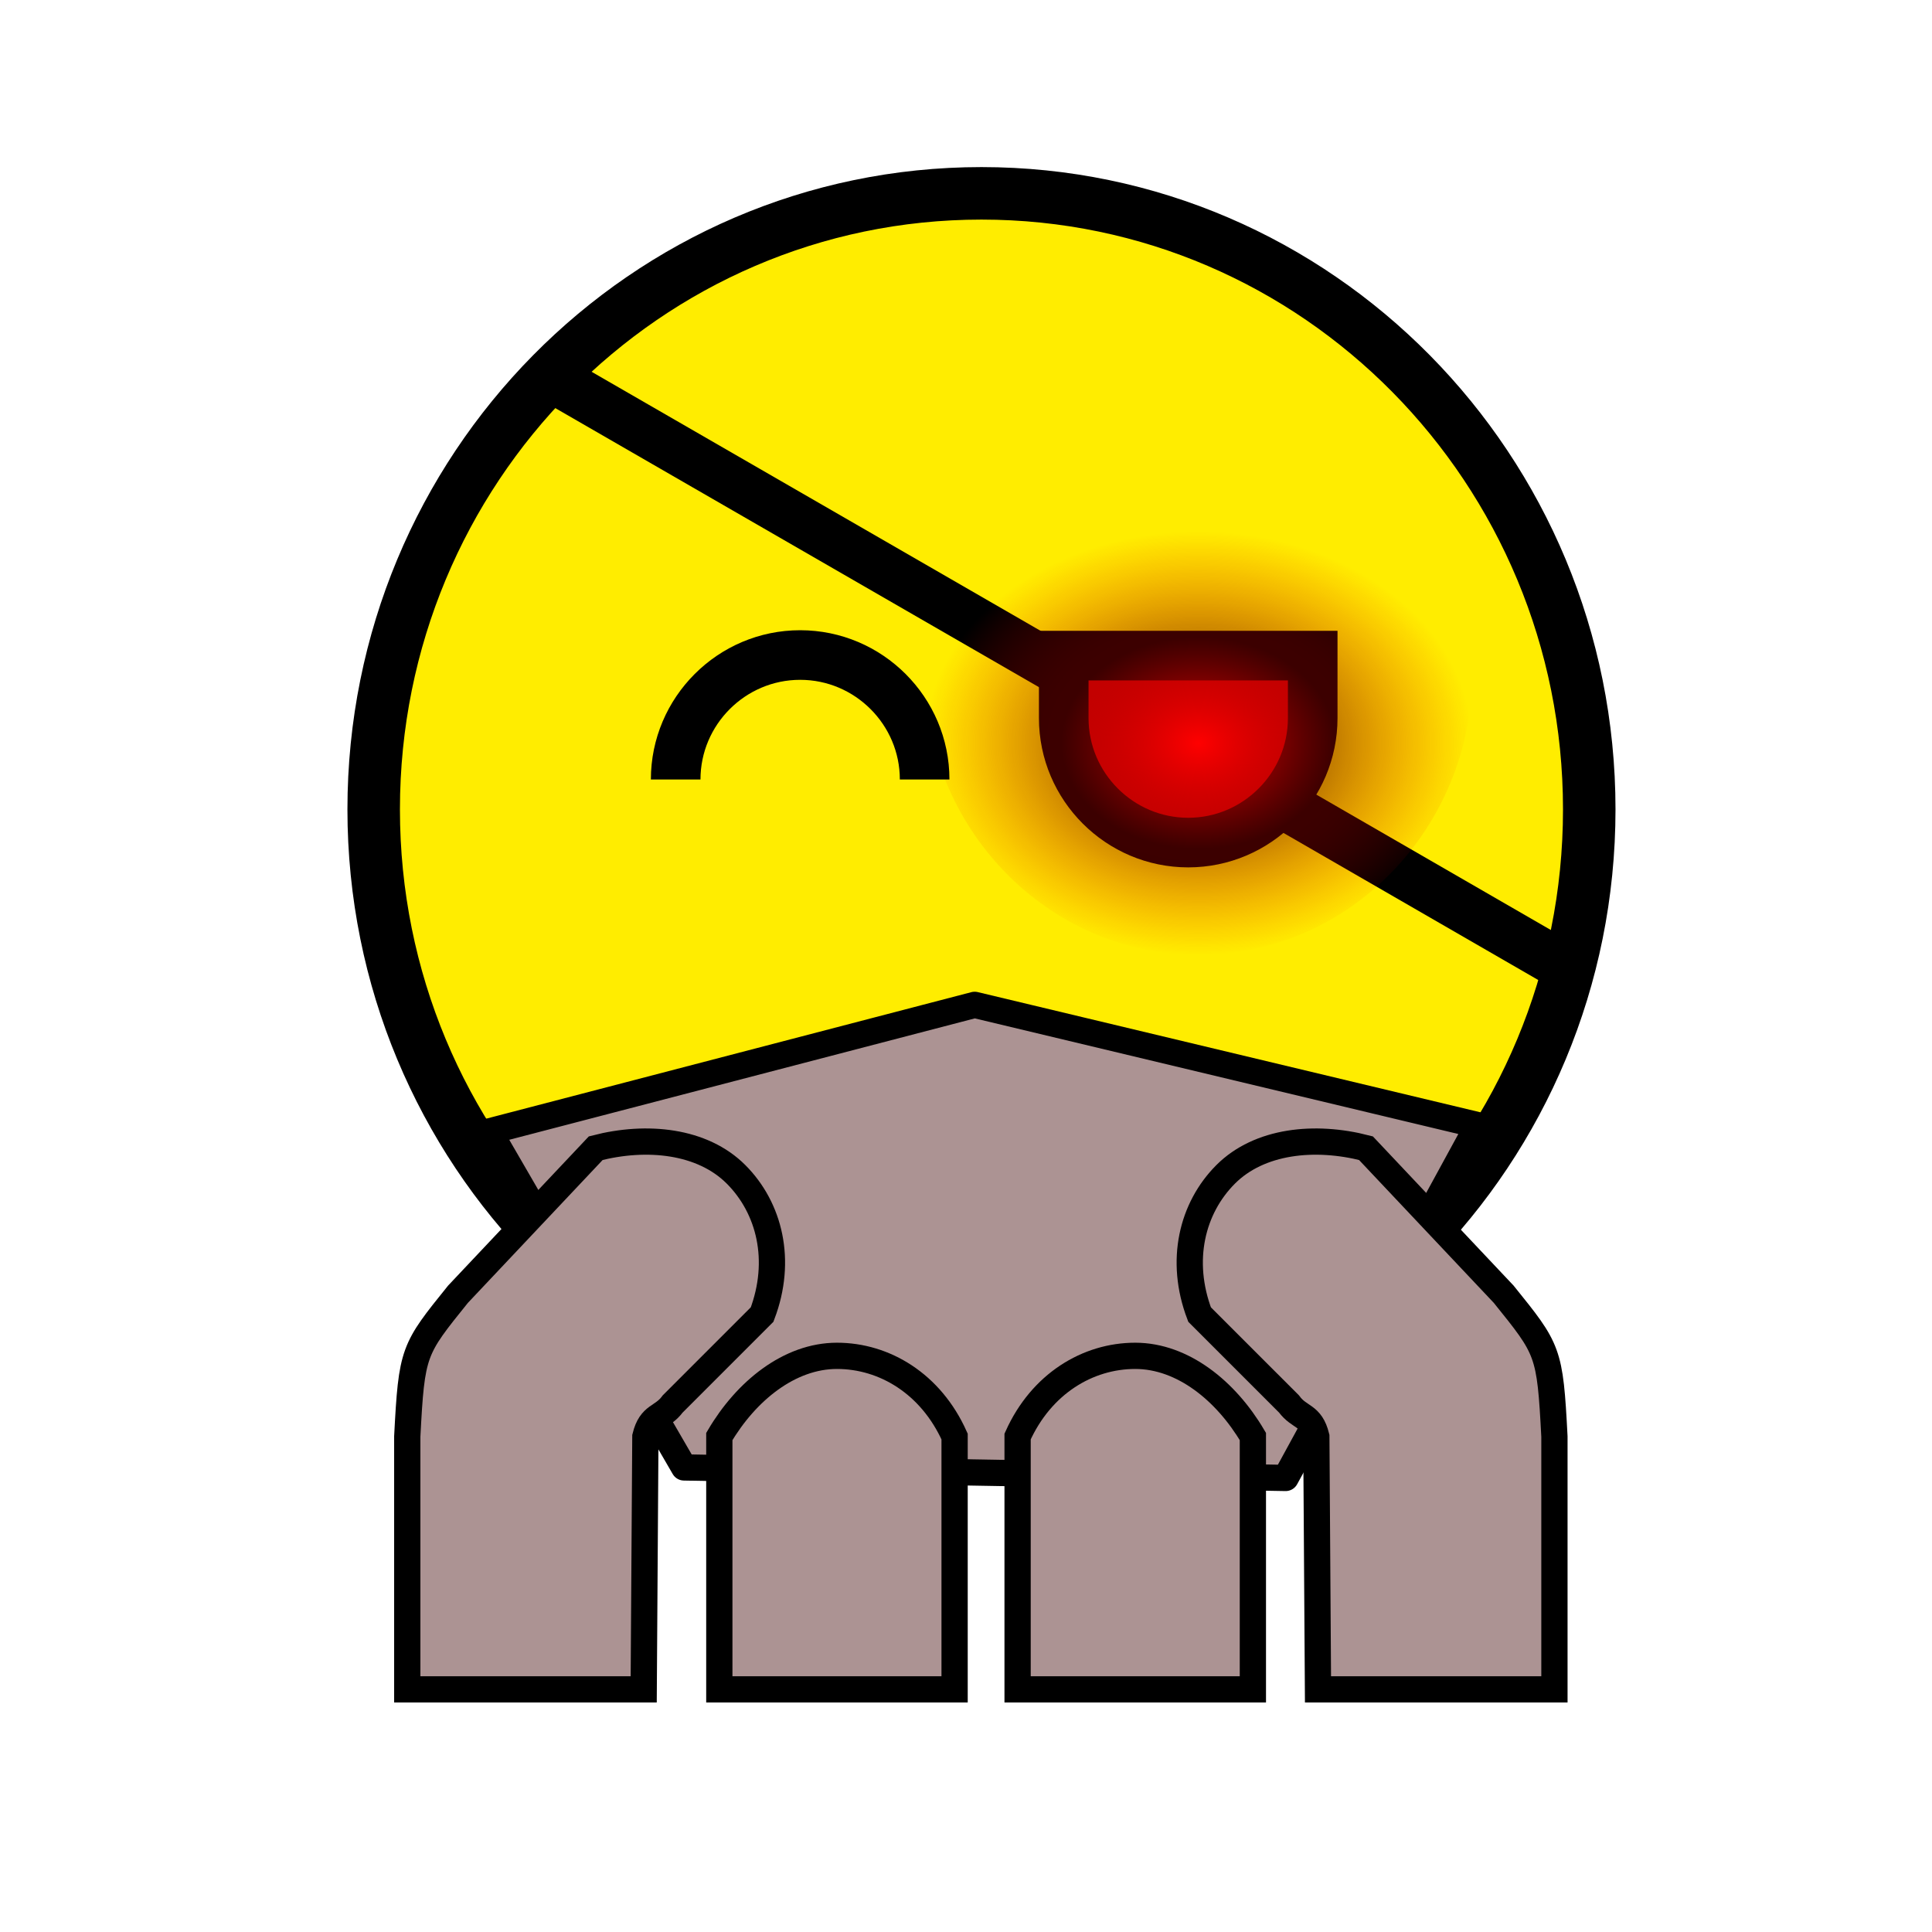
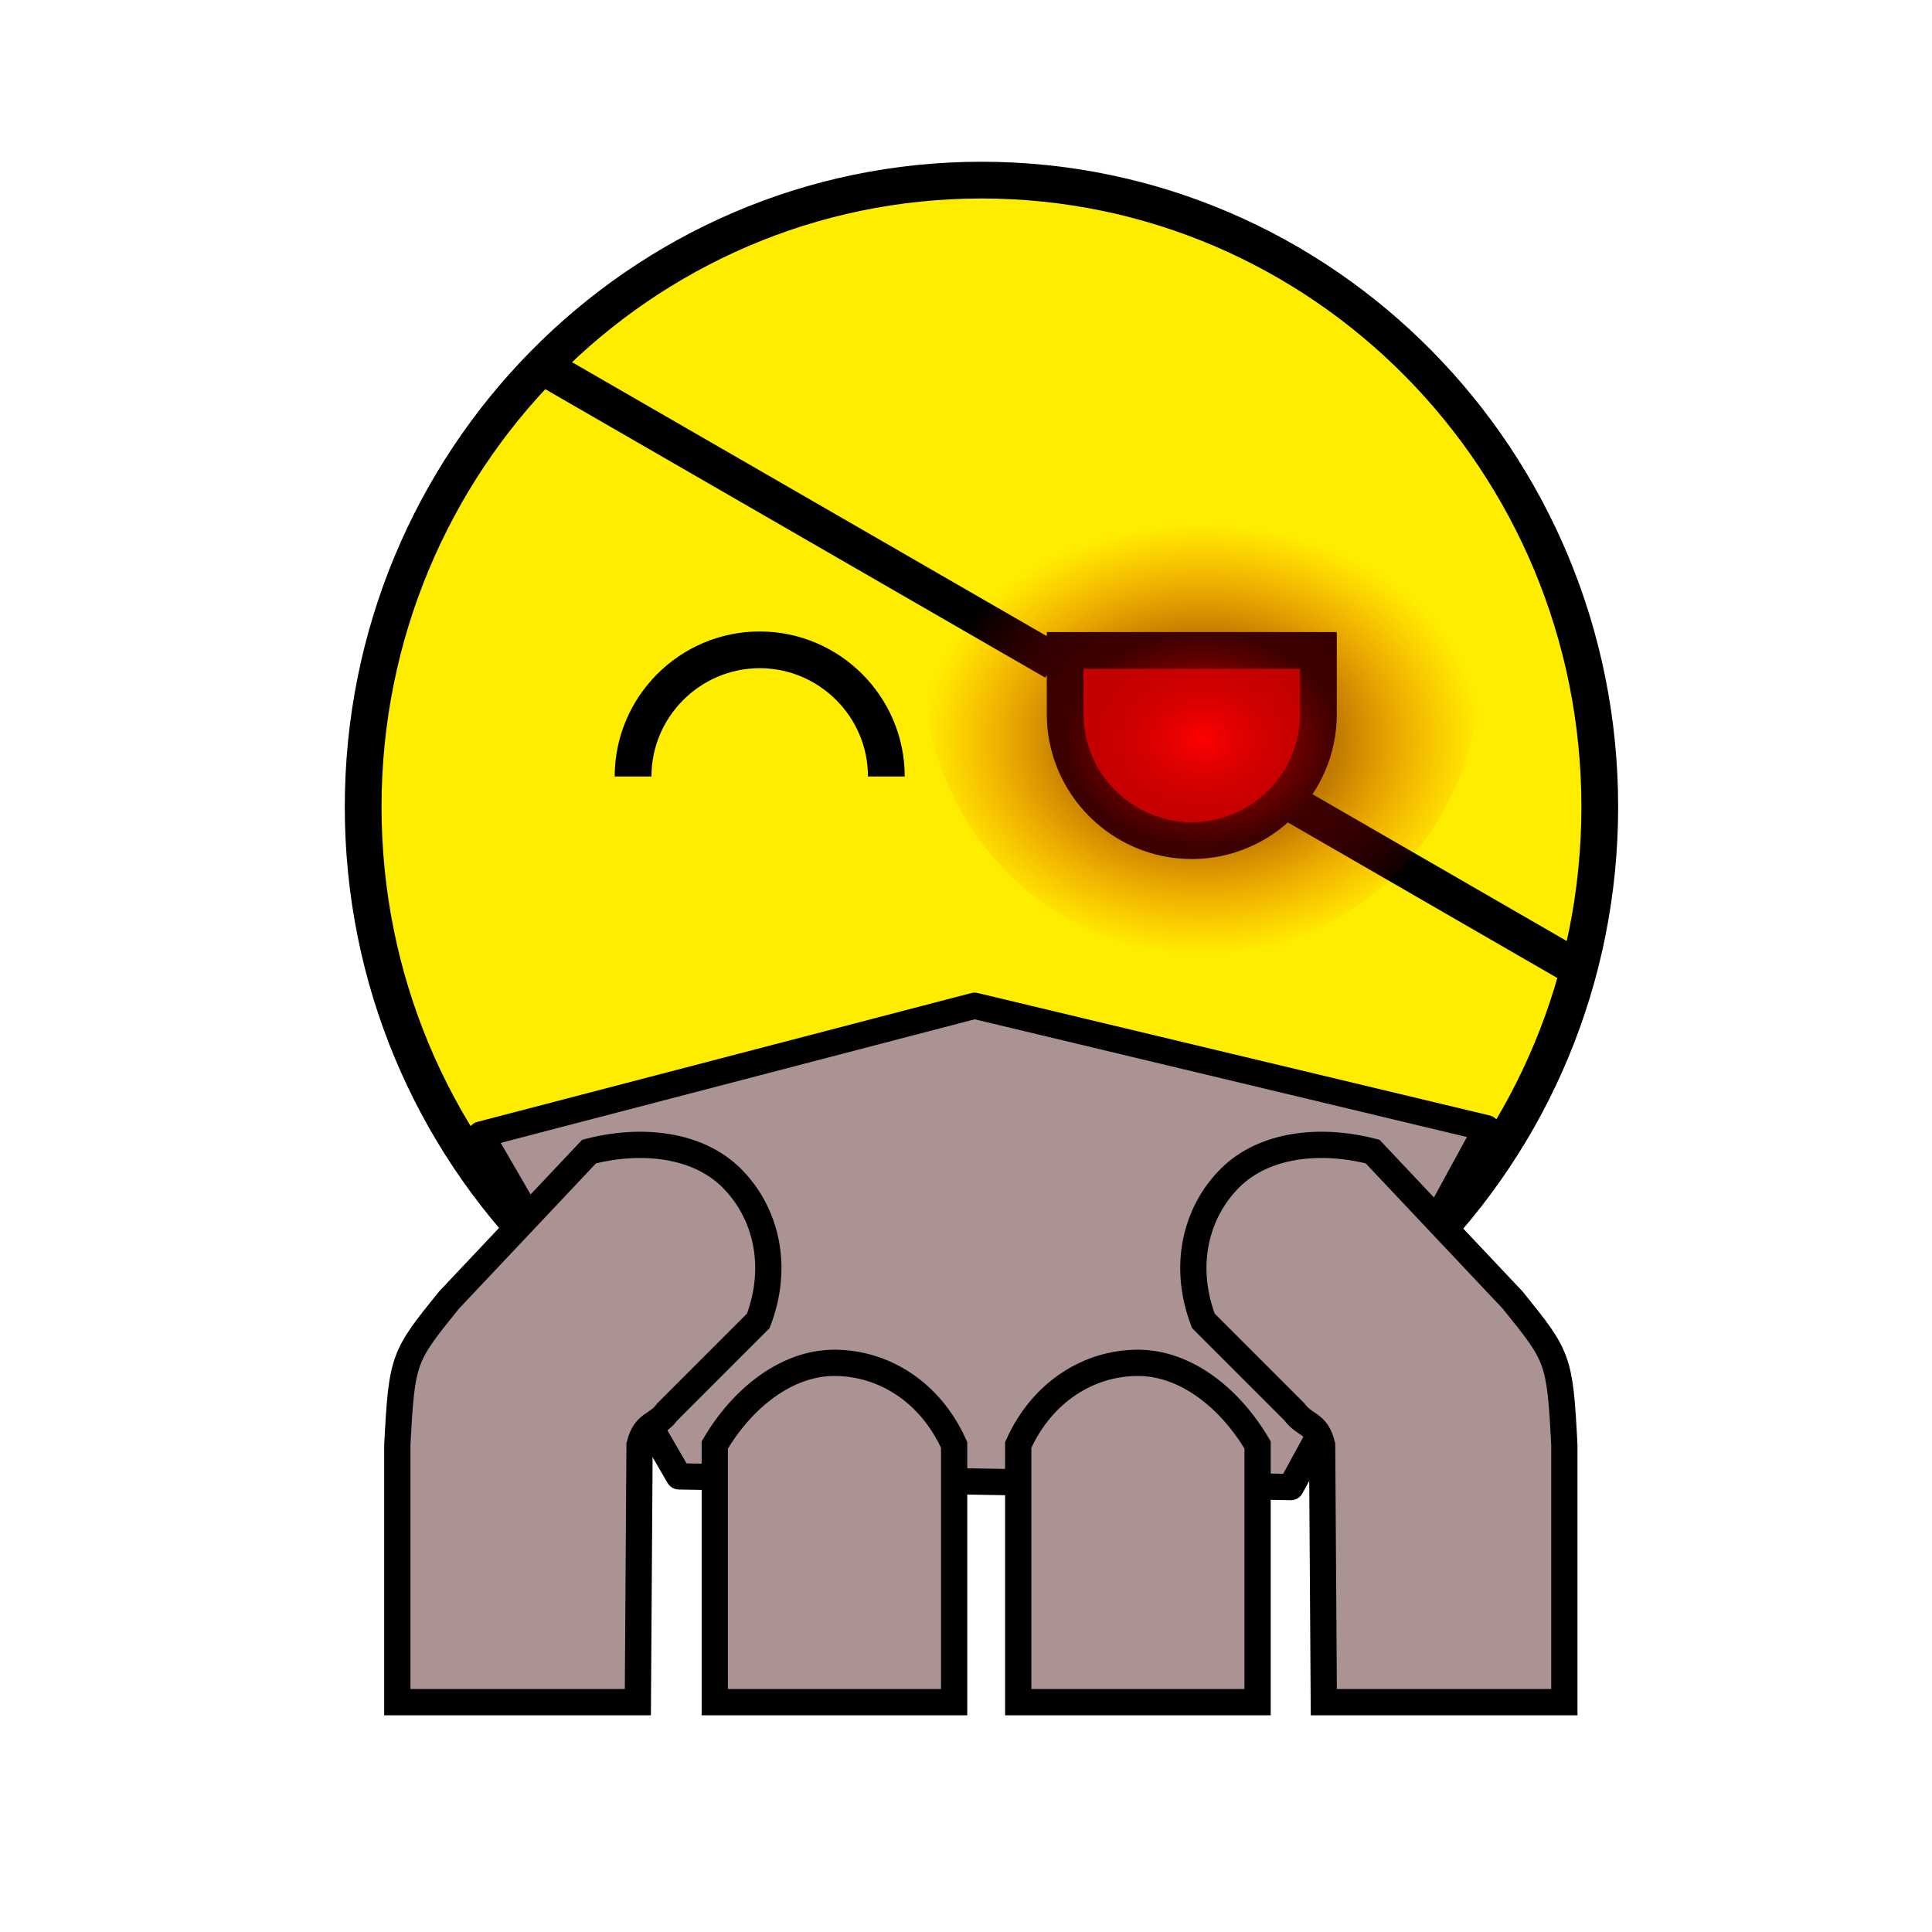
<svg xmlns="http://www.w3.org/2000/svg" xmlns:xlink="http://www.w3.org/1999/xlink" xml:space="preserve" width="368" height="368" version="1.1" style="clip-rule:evenodd;fill-rule:evenodd;image-rendering:optimizeQuality;shape-rendering:geometricPrecision;text-rendering:geometricPrecision" viewBox="0 0 3833.463 3833.366" id="svg2">
  <defs id="defs4">
    <linearGradient id="linearGradient4577">
      <stop style="stop-color:#ff0000;stop-opacity:1" offset="0" id="stop4573" />
      <stop id="stop4581" offset="0.5" style="stop-color:#800000;stop-opacity:0.471" />
      <stop style="stop-color:#ff0000;stop-opacity:0" offset="1" id="stop4575" />
    </linearGradient>
    <style type="text/css" id="style6">
    .str0 {stroke:#2B2A29;stroke-width:98.425}
    .fil3 {fill:none}
    .fil2 {fill:#2B2A29}
    .fil0 {fill:#FEFEFE}
    .fil1 {fill:#FFED00}
   </style>
-     <radialGradient xlink:href="#linearGradient4577" id="radialGradient4579" cx="4078" cy="3115.5" fx="4078" fy="3115.5" r="543.213" gradientTransform="matrix(1,0,0,0.7735693,-1700.119,-935.606)" gradientUnits="userSpaceOnUse" />
+     <radialGradient xlink:href="#linearGradient4577" id="radialGradient4579" cx="4078" cy="3115.5" fx="4078" fy="3115.5" r="543.213" gradientTransform="matrix(1.01731,0,0,0.7870298,-1763.257,-984.7885)" gradientUnits="userSpaceOnUse" />
  </defs>
-   <ellipse style="fill:#ffed00;fill-opacity:1;stroke:#000000;stroke-width:104.17;stroke-linecap:round;stroke-linejoin:round;stroke-miterlimit:4;stroke-dasharray:none;stroke-dashoffset:0;stroke-opacity:1" id="path4544" cx="1947.418" cy="1605.936" rx="1205.963" ry="1222.366" />
-   <g id="g4533" transform="translate(-1720.332,-1629.217)" style="stroke:#000000">
-     <path class="fil2 str0" d="m 4325,3054 c 0,0 0,0 0,0 0,136 -111,247 -247,247 -136,0 -247,-111 -247,-247 v -124 h 494 z" id="path18" style="fill:#ff0000;stroke:#000000;stroke-width:98.425" />
-     <line class="fil3 str0" x1="4260" y1="3221" x2="4842" y2="3557" id="line22" style="fill:none;stroke:#000000;stroke-width:98.425" />
-     <line class="fil3 str0" x1="3810.166" y1="2952.166" x2="2829.166" y2="2386.166" id="line20" style="fill:#000000;stroke:#000000;stroke-width:98.425" />
+   <ellipse style="fill:#ffed00;fill-opacity:1;stroke:#000000;stroke-width:72.919;stroke-linecap:round;stroke-linejoin:round;stroke-miterlimit:4;stroke-dasharray:none;stroke-dashoffset:0;stroke-opacity:1" id="path4544" cx="1947.418" cy="1600.978" rx="1226.838" ry="1243.636" />
+   <g id="g4533" transform="matrix(1.01731,0,0,1.017401,-1783.82,-1690.469)" style="stroke:#000000;stroke-width:71.675;stroke-miterlimit:4;stroke-dasharray:none">
+     <path class="fil2 str0" d="m 4325,3054 c 0,0 0,0 0,0 0,136 -111,247 -247,247 -136,0 -247,-111 -247,-247 v -124 h 494 z" id="path18" style="fill:#ff0000;stroke:#000000;stroke-width:71.675;stroke-miterlimit:4;stroke-dasharray:none" />
+     <line class="fil3 str0" x1="4260" y1="3221" x2="4842" y2="3557" id="line22" style="fill:none;stroke:#000000;stroke-width:71.675;stroke-miterlimit:4;stroke-dasharray:none" />
+     <line class="fil3 str0" x1="3810.166" y1="2952.166" x2="2829.166" y2="2386.166" id="line20" style="fill:#000000;stroke:#000000;stroke-width:71.675;stroke-miterlimit:4;stroke-dasharray:none" />
  </g>
-   <path style="fill:#ac9393;fill-opacity:1;fill-rule:evenodd;stroke:#000000;stroke-width:52.085;stroke-linecap:round;stroke-linejoin:round;stroke-miterlimit:4;stroke-dasharray:none;stroke-dashoffset:0;stroke-opacity:1" d="m 970.75,2244.945 963.176,-251.154 998.84,238.837 -381.834,699.845 -1193.632,-20.834 z" id="rect4624" />
-   <path class="fil2 str0" d="m 2921.093,1335.133 c 0,0 0,0 0,0 0,308.08 -244.116,559.528 -543.213,559.528 -299.097,0 -543.213,-251.448 -543.213,-559.528 v -280.897 h 1086.425 z" id="path4541" style="fill:url(#radialGradient4579);fill-opacity:1;stroke:none;stroke-width:98.425" />
-   <path class="fil3 str0" d="m 1340.668,1546.643 c 0,-136 111,-247 247,-247 136,0 247,111 247,247" id="path24" style="clip-rule:evenodd;fill:none;fill-rule:evenodd;stroke:#000000;stroke-width:98.425;image-rendering:optimizeQuality;shape-rendering:geometricPrecision;text-rendering:geometricPrecision" />
-   <g id="g4522" transform="translate(41.66808,211.2581)" style="stroke:#000000;stroke-width:52.085;stroke-miterlimit:4;stroke-dasharray:none">
-     <path id="path4711" d="m 2668.639,2066.894 c -101.468,-26.273 -211.557,-14.892 -278.275,51.826 -66.718,66.718 -92.614,171.001 -51.826,278.275 l 177.365,177.365 c 21.17,28.751 43.357,20.551 54.272,64.699 l 3.296,501.665 h 469.152 v -501.665 c -8.874,-169.598 -11.941,-172.262 -100.653,-282.344 z" style="display:inline;fill:#ac9393;fill-opacity:1;fill-rule:evenodd;stroke:#000000;stroke-width:52.085;stroke-linecap:butt;stroke-linejoin:miter;stroke-miterlimit:4;stroke-dasharray:none;stroke-dashoffset:0;stroke-opacity:1" />
-     <path style="fill:#ac9393;fill-opacity:1;fill-rule:evenodd;stroke:#000000;stroke-width:52.085;stroke-linecap:butt;stroke-linejoin:miter;stroke-miterlimit:4;stroke-dasharray:none;stroke-dashoffset:0;stroke-opacity:1" d="m 2444.276,2639.059 c -53.171,-90.326 -139.063,-160.124 -233.417,-160.124 -94.353,0 -186.404,55.428 -233.416,160.124 v 501.665 h 466.833 z" id="path4709" />
-     <path id="rect4700" d="m 1385.606,2639.059 c 53.171,-90.326 139.063,-160.124 233.417,-160.124 94.353,0 186.404,55.428 233.416,160.124 v 501.665 H 1385.606 Z" style="fill:#ac9393;fill-opacity:1;fill-rule:evenodd;stroke:#000000;stroke-width:52.085;stroke-linecap:butt;stroke-linejoin:miter;stroke-miterlimit:4;stroke-dasharray:none;stroke-dashoffset:0;stroke-opacity:1" />
-     <path style="fill:#ac9393;fill-opacity:1;fill-rule:evenodd;stroke:#000000;stroke-width:52.085;stroke-linecap:butt;stroke-linejoin:miter;stroke-miterlimit:4;stroke-dasharray:none;stroke-dashoffset:0;stroke-opacity:1" d="m 1140.409,2066.894 c 101.468,-26.273 211.557,-14.892 278.275,51.826 66.718,66.718 92.614,171.001 51.826,278.275 L 1293.144,2574.36 c -21.17,28.751 -43.357,20.551 -54.272,64.699 l -3.296,501.665 H 766.424 v -501.665 c 8.874,-169.598 11.941,-172.262 100.653,-282.344 z" id="path4705" />
+   <path style="fill:#ac9393;fill-opacity:1;fill-rule:evenodd;stroke:#000000;stroke-width:52.085;stroke-linecap:round;stroke-linejoin:round;stroke-miterlimit:4;stroke-dasharray:none;stroke-dashoffset:0;stroke-opacity:1" d="m 953.844,2251.106 979.848,-255.525 1016.129,242.993 -388.443,712.022 -1214.294,-21.197 z" id="rect4624" />
+   <path class="fil2 str0" d="m 2937.947,1325.463 c 0,0 0,0 0,0 0,313.441 -248.341,569.265 -552.615,569.265 -304.274,0 -552.615,-255.823 -552.615,-569.265 v -285.784 h 1105.231 z" id="path4541" style="fill:url(#radialGradient4579);fill-opacity:1;stroke:none;stroke-width:98.425" />
+   <path class="fil3 str0" d="m 1256.147,1540.653 c 0,-138.367 112.921,-251.298 251.275,-251.298 138.354,0 251.276,112.931 251.276,251.298" id="path24" style="clip-rule:evenodd;fill:none;fill-rule:evenodd;stroke:#000000;stroke-width:72.919;stroke-miterlimit:4;stroke-dasharray:none;image-rendering:optimizeQuality;shape-rendering:geometricPrecision;text-rendering:geometricPrecision" />
+   <g id="g4522" transform="matrix(1.01731,0,0,1.017401,8.680131,182.0316)" style="stroke:#000000;stroke-width:51.197;stroke-miterlimit:4;stroke-dasharray:none">
+     <path id="path4711" d="m 2668.639,2066.894 c -101.468,-26.273 -211.557,-14.892 -278.275,51.826 -66.718,66.718 -92.614,171.001 -51.826,278.275 l 177.365,177.365 c 21.17,28.751 43.357,20.551 54.272,64.699 l 3.296,501.665 h 469.152 v -501.665 c -8.874,-169.598 -11.941,-172.262 -100.653,-282.344 z" style="display:inline;fill:#ac9393;fill-opacity:1;fill-rule:evenodd;stroke:#000000;stroke-width:51.197;stroke-linecap:butt;stroke-linejoin:miter;stroke-miterlimit:4;stroke-dasharray:none;stroke-dashoffset:0;stroke-opacity:1" />
+     <path style="fill:#ac9393;fill-opacity:1;fill-rule:evenodd;stroke:#000000;stroke-width:51.197;stroke-linecap:butt;stroke-linejoin:miter;stroke-miterlimit:4;stroke-dasharray:none;stroke-dashoffset:0;stroke-opacity:1" d="m 2444.276,2639.059 c -53.171,-90.326 -139.063,-160.124 -233.417,-160.124 -94.353,0 -186.404,55.428 -233.416,160.124 v 501.665 h 466.833 z" id="path4709" />
+     <path id="rect4700" d="m 1385.606,2639.059 c 53.171,-90.326 139.063,-160.124 233.417,-160.124 94.353,0 186.404,55.428 233.416,160.124 v 501.665 H 1385.606 Z" style="fill:#ac9393;fill-opacity:1;fill-rule:evenodd;stroke:#000000;stroke-width:51.197;stroke-linecap:butt;stroke-linejoin:miter;stroke-miterlimit:4;stroke-dasharray:none;stroke-dashoffset:0;stroke-opacity:1" />
+     <path style="fill:#ac9393;fill-opacity:1;fill-rule:evenodd;stroke:#000000;stroke-width:51.197;stroke-linecap:butt;stroke-linejoin:miter;stroke-miterlimit:4;stroke-dasharray:none;stroke-dashoffset:0;stroke-opacity:1" d="m 1140.409,2066.894 c 101.468,-26.273 211.557,-14.892 278.275,51.826 66.718,66.718 92.614,171.001 51.826,278.275 L 1293.144,2574.36 c -21.17,28.751 -43.357,20.551 -54.272,64.699 l -3.296,501.665 H 766.424 v -501.665 c 8.874,-169.598 11.941,-172.262 100.653,-282.344 z" id="path4705" />
  </g>
</svg>
